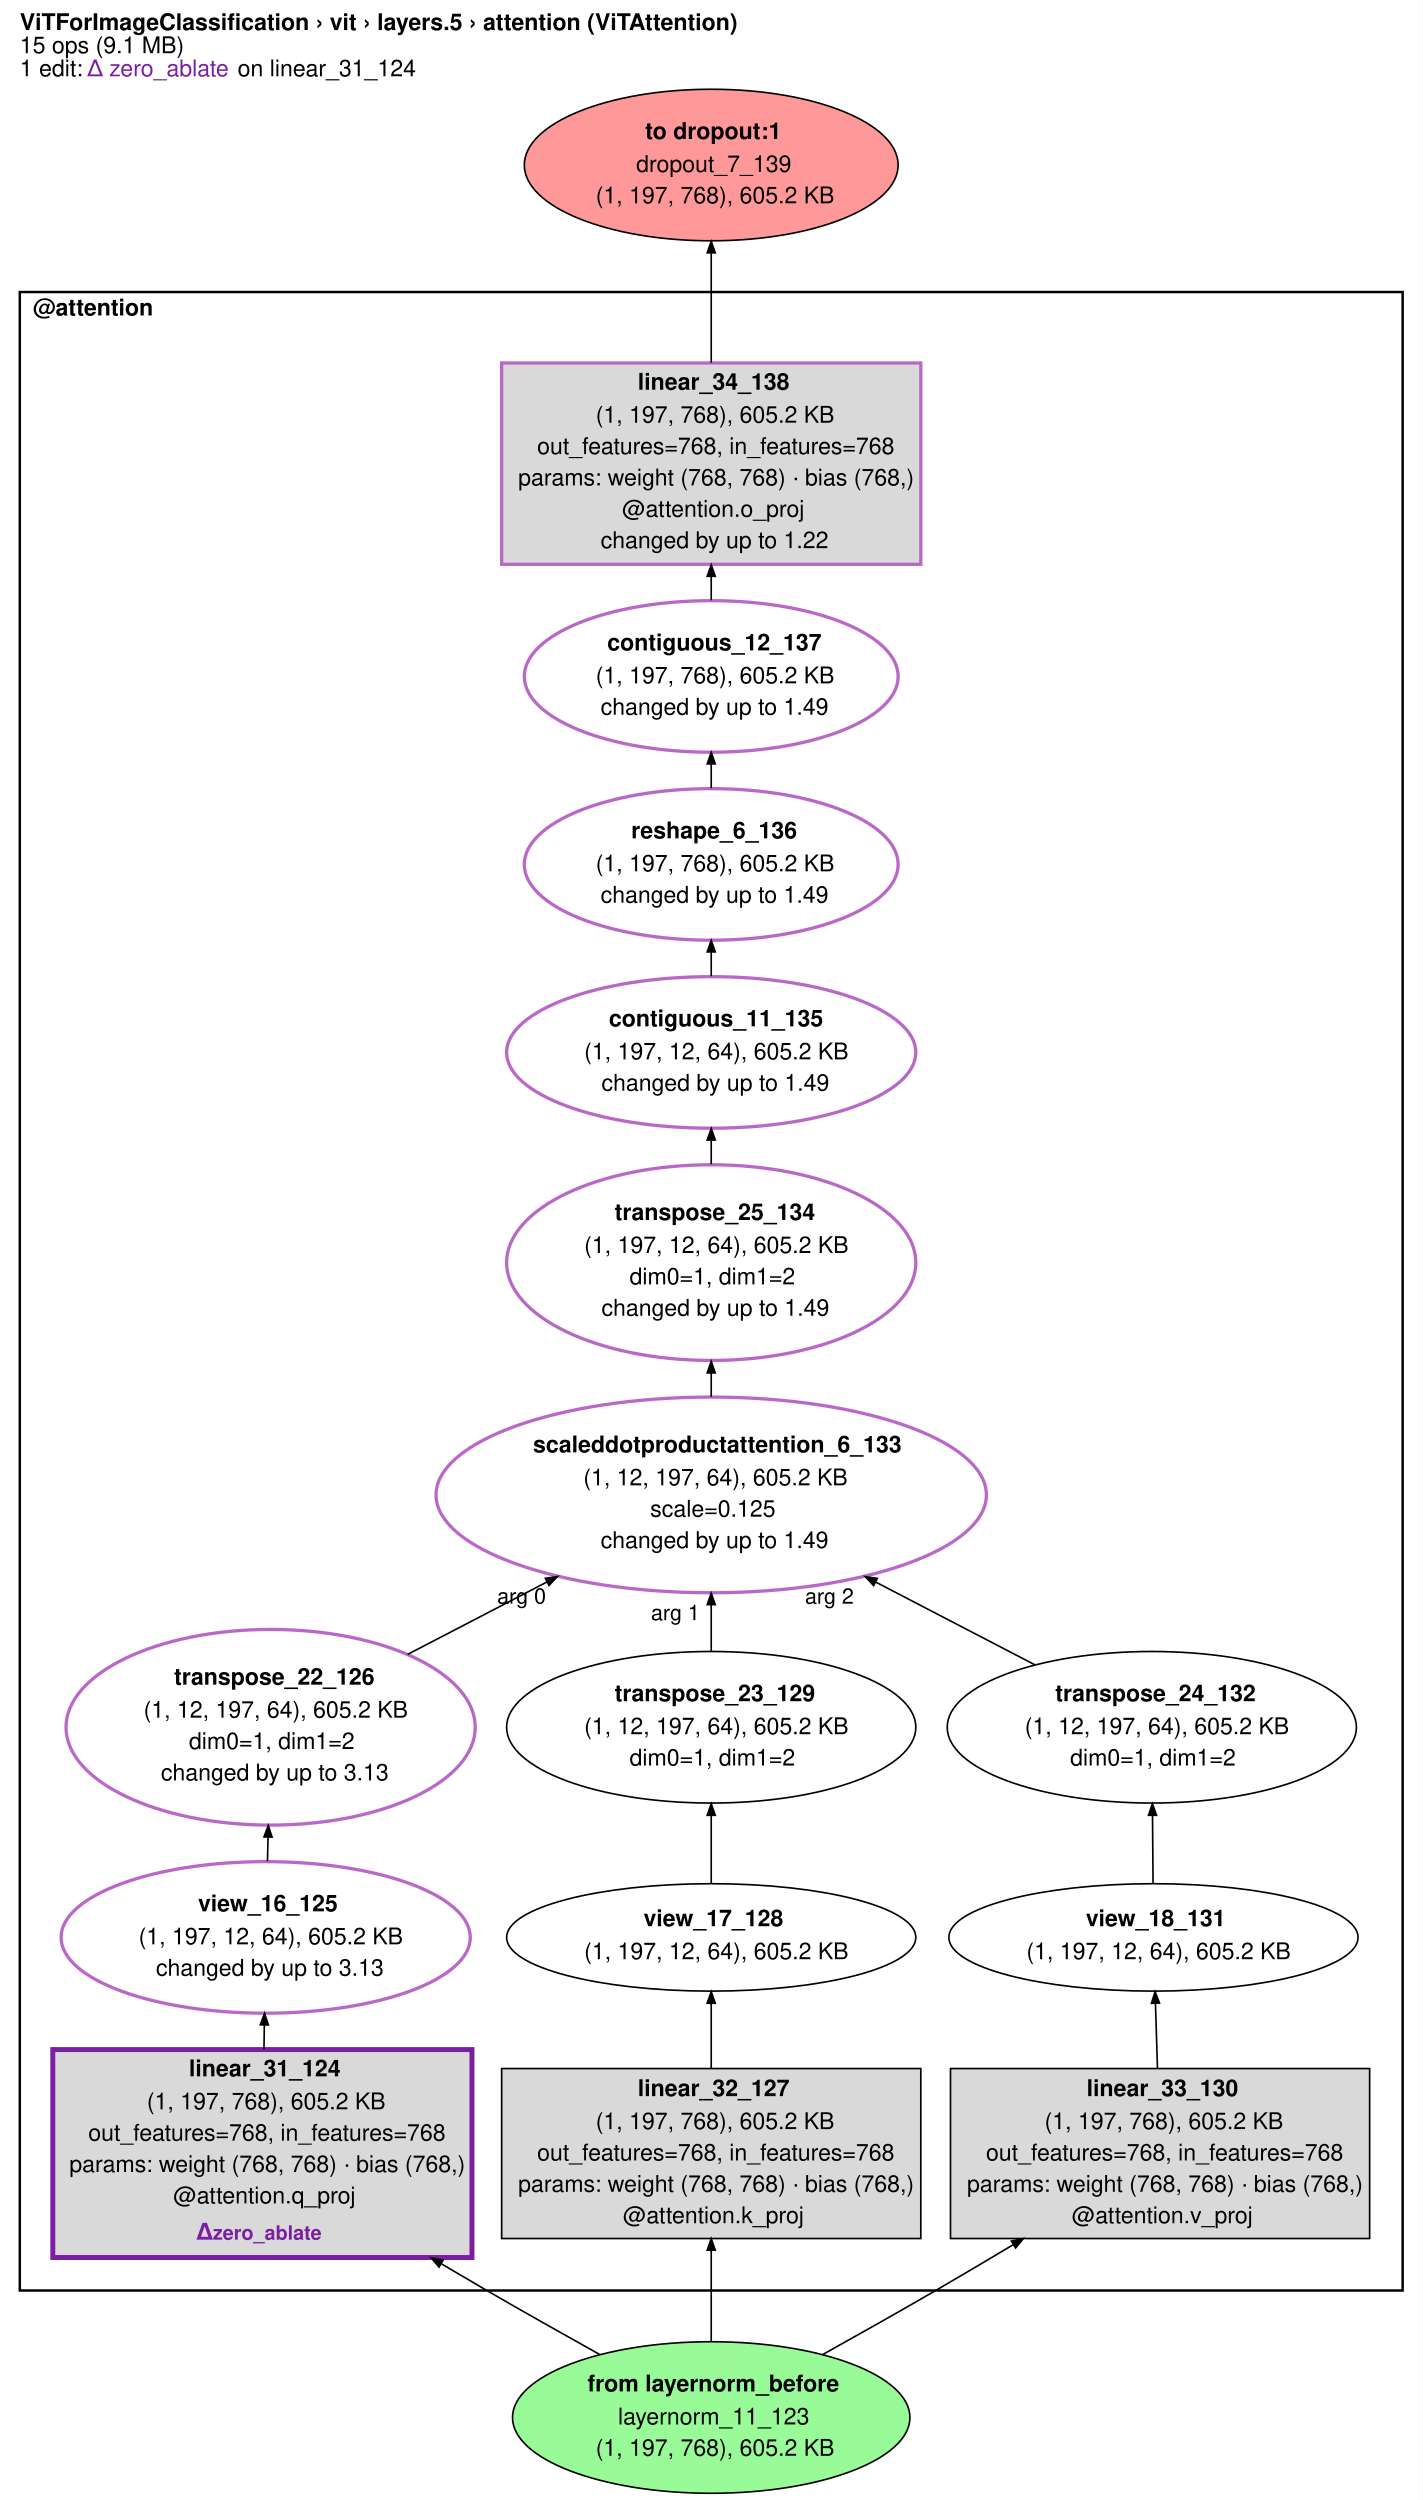
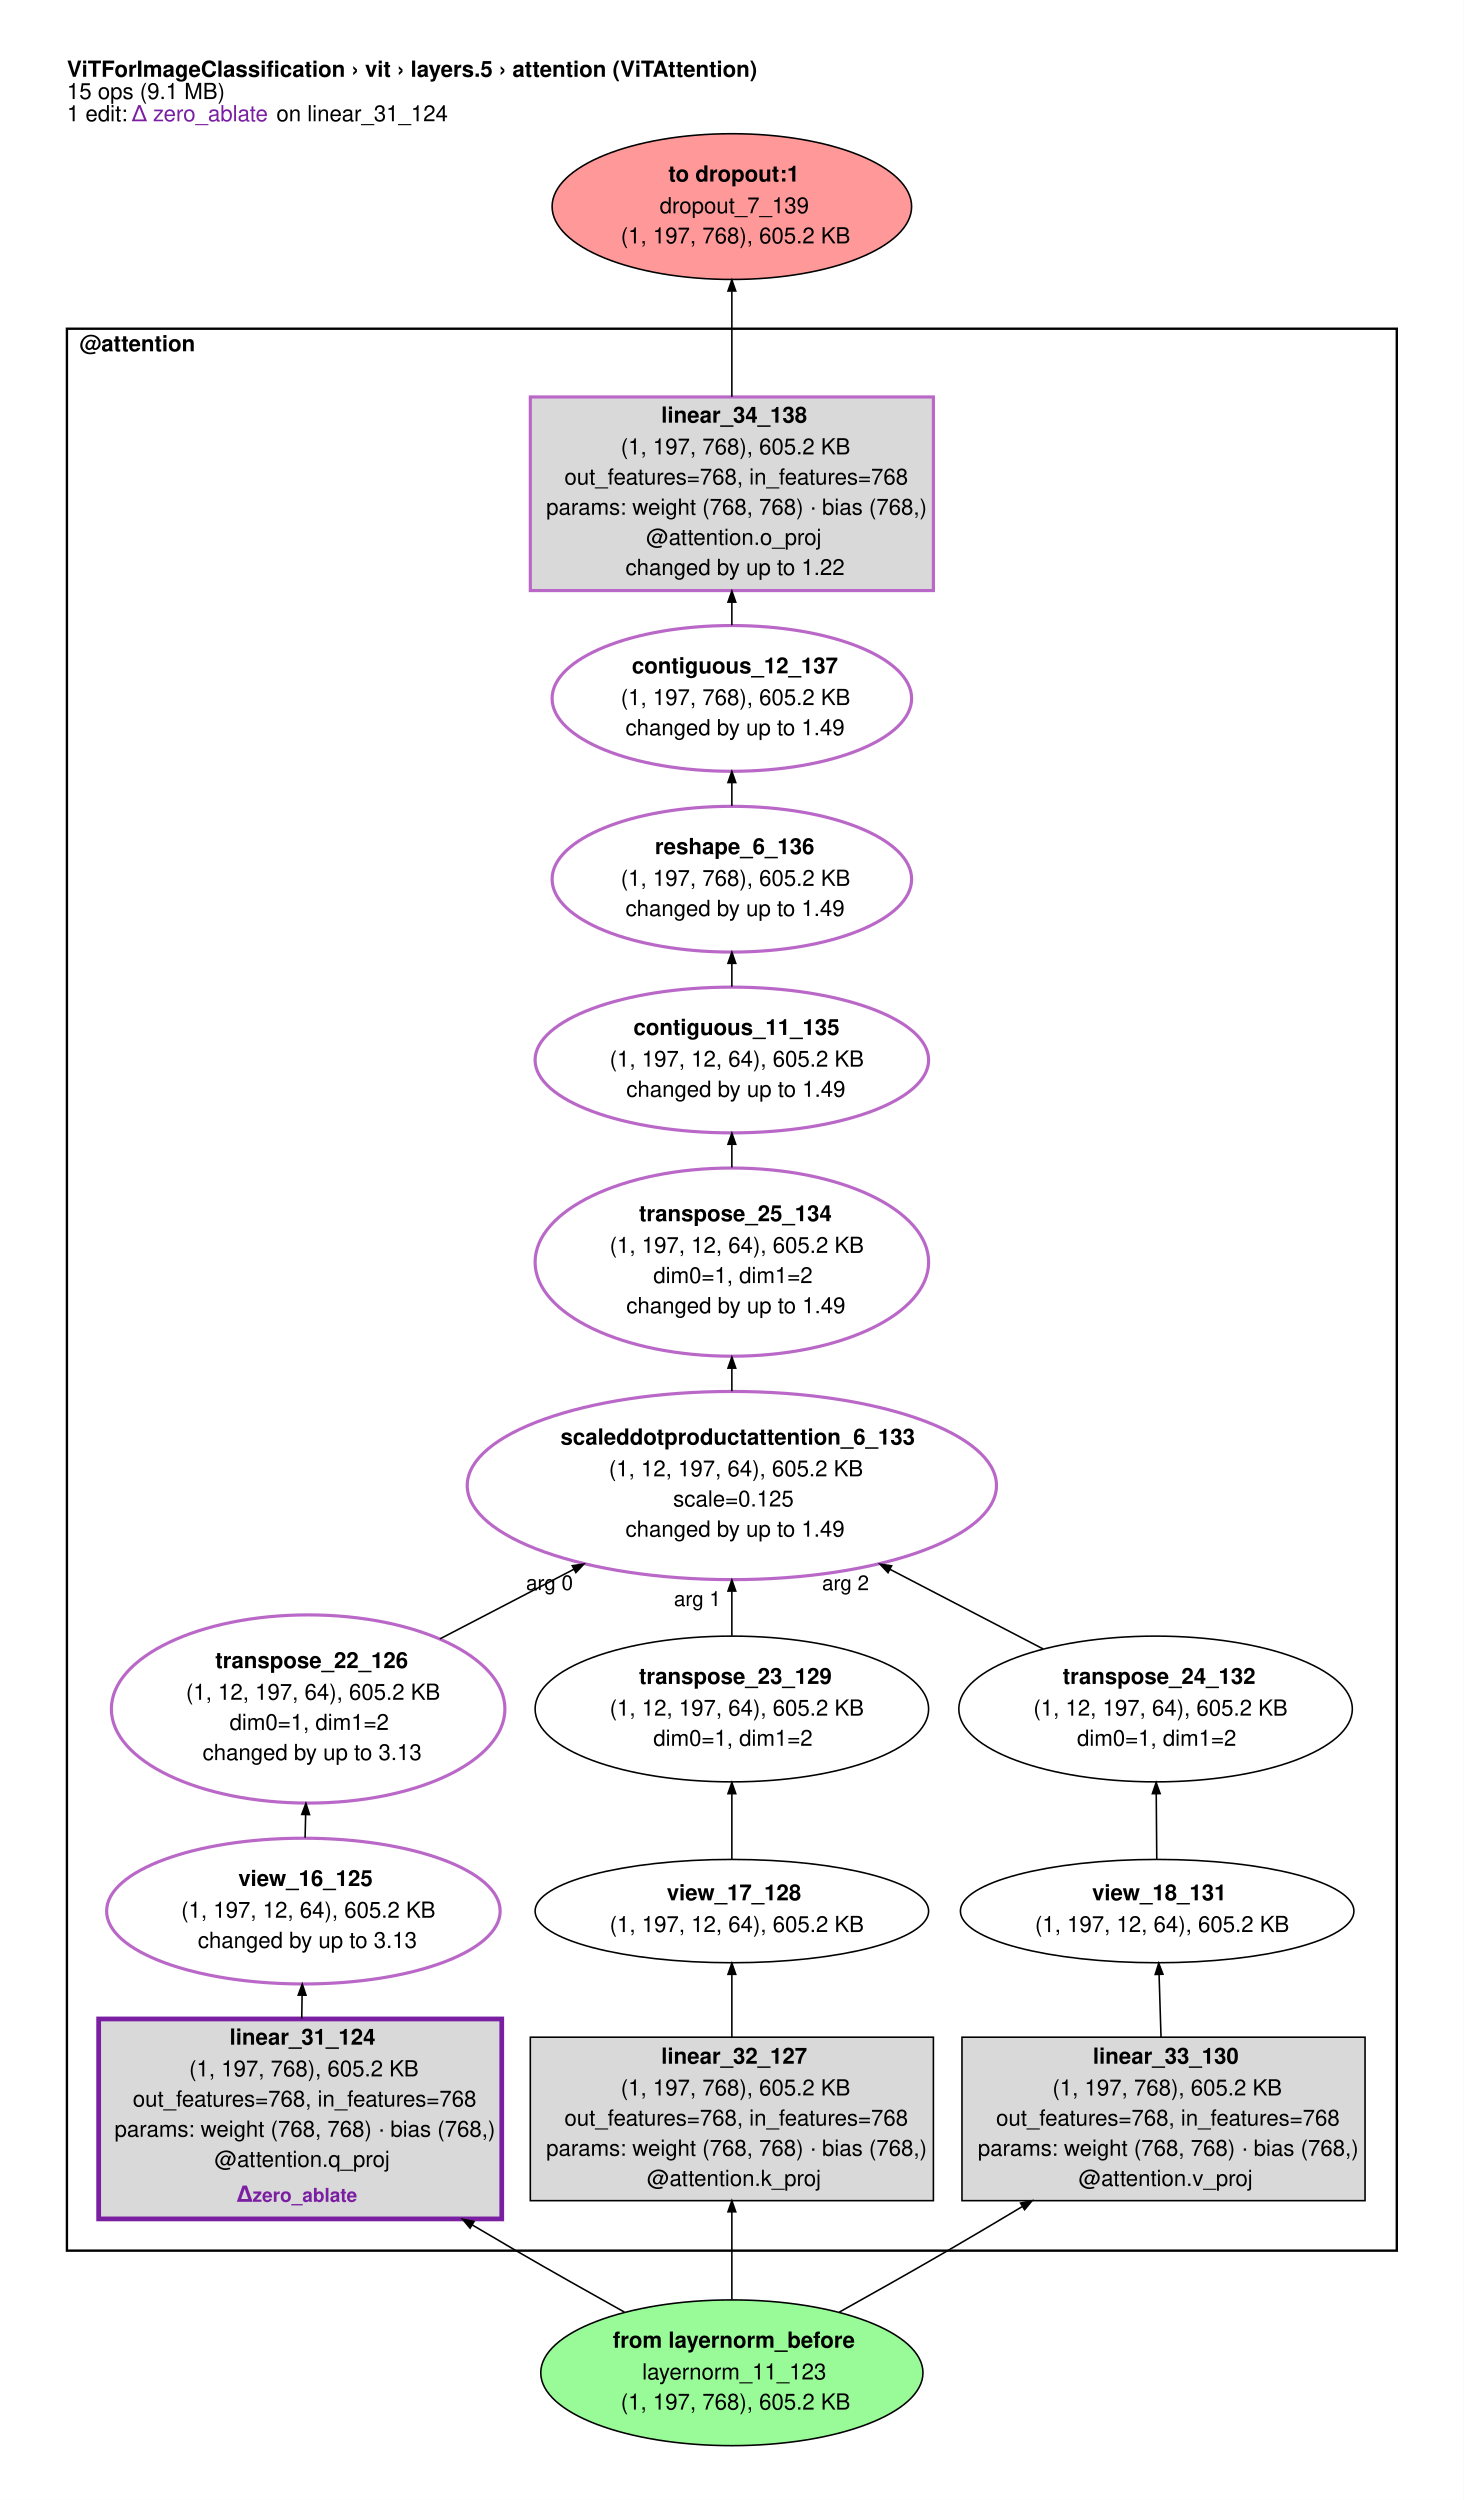
- <svg xmlns="http://www.w3.org/2000/svg" xmlns:xlink="http://www.w3.org/1999/xlink" width="862pt" height="1515pt" viewBox="0.00 0.00 862.00 1514.93">
+ <svg xmlns="http://www.w3.org/2000/svg" xmlns:xlink="http://www.w3.org/1999/xlink" width="922.34pt" height="1575.34pt" viewBox="-30.17 -30.17 922.34 1575.27">
+   <rect x="-30.17" y="-30.17" width="922.34" height="1575.27" fill="white" />
  <g id="graph0" class="graph" transform="scale(1 1) rotate(0) translate(4 1510.93)">
    <polygon fill="white" stroke="transparent" points="-4,4 -4,-1510.93 858,-1510.93 858,4 -4,4" />
    <text text-anchor="start" x="8" y="-1492.73" font-family="Helvetica,sans-Serif" font-weight="bold" font-size="14.00">ViTForImageClassification › vit › layers.5 › attention (ViTAttention)</text>
    <text text-anchor="start" x="8" y="-1478.73" font-family="Helvetica,sans-Serif" font-size="14.00">15 ops (9.1 MB)</text>
    <text text-anchor="start" x="8" y="-1464.73" font-family="Helvetica,sans-Serif" font-size="14.00">1 edit: </text>
    <text text-anchor="start" x="49" y="-1464.73" font-family="Helvetica,sans-Serif" font-size="14.00" fill="#7b1fa2">Δ zero_ablate  </text>
    <text text-anchor="start" x="140" y="-1464.73" font-family="Helvetica,sans-Serif" font-size="14.00">on linear_31_124</text>
    <g id="clust1" class="cluster">
      <polygon fill="white" stroke="black" stroke-width="1.5" points="8,-122.92 8,-1334 846,-1334 846,-122.92 8,-122.92" />
      <text text-anchor="start" x="16" y="-1319.8" font-family="Helvetica,sans-Serif" font-weight="bold" font-size="14.00">@attention</text>
    </g>
    <g id="node1" class="node tl_edited">
      <g id="a_node1">
        <a xlink:title="Δ zero_ablate: tl.zero_ablate() (replay, post)">
          <polygon fill="#d9d9d9" stroke="#7b1fa2" stroke-width="3" points="282,-268.92 28,-268.92 28,-142.92 282,-142.92 282,-268.92" />
          <text text-anchor="start" x="110.5" y="-252.72" font-family="Helvetica,sans-Serif" font-weight="bold" font-size="14.00">linear_31_124</text>
          <text text-anchor="start" x="85" y="-232.72" font-family="Helvetica,sans-Serif" font-size="14.00">(1, 197, 768), 605.2 KB</text>
          <text text-anchor="start" x="49.5" y="-213.72" font-family="Helvetica,sans-Serif" font-size="14.00">out_features=768, in_features=768</text>
          <text text-anchor="start" x="38" y="-194.72" font-family="Helvetica,sans-Serif" font-size="14.00">params: weight (768, 768) · bias (768,)</text>
          <text text-anchor="start" x="101" y="-175.72" font-family="Helvetica,sans-Serif" font-size="14.00">@attention.q_proj</text>
          <text text-anchor="start" x="154.5" y="-166.72" font-family="Helvetica,sans-Serif" font-size="4.00"> </text>
          <text text-anchor="start" x="115" y="-153.72" font-family="Helvetica,sans-Serif" font-weight="bold" font-size="14.00" fill="#7b1fa2">Δ</text>
          <text text-anchor="start" x="125" y="-153.72" font-family="Helvetica,sans-Serif" font-weight="bold" font-size="12.00" fill="#7b1fa2"> zero_ablate</text>
        </a>
      </g>
    </g>
    <g id="node2" class="node tl_changed">
      <ellipse fill="white" stroke="#ba68c8" stroke-width="2" cx="157" cy="-336.89" rx="123.99" ry="45.92" />
      <text text-anchor="start" x="116" y="-352.69" font-family="Helvetica,sans-Serif" font-weight="bold" font-size="14.00">view_16_125</text>
      <text text-anchor="start" x="80" y="-332.69" font-family="Helvetica,sans-Serif" font-size="14.00">(1, 197, 12, 64), 605.2 KB</text>
      <text text-anchor="start" x="90.5" y="-313.69" font-family="Helvetica,sans-Serif" font-size="14.00">changed by up to 3.13</text>
    </g>
    <g id="edge5" class="edge">
      <path fill="none" stroke="black" d="M155.96,-269.14C156.04,-274.07 156.12,-279.02 156.19,-283.88" />
      <polygon fill="black" stroke="black" points="153.74,-283.94 156.3,-290.9 158.64,-283.87 153.74,-283.94" />
    </g>
    <g id="node3" class="node tl_changed">
      <ellipse fill="white" stroke="#ba68c8" stroke-width="2" cx="160" cy="-464.24" rx="123.99" ry="59.29" />
      <text text-anchor="start" x="101.5" y="-490.04" font-family="Helvetica,sans-Serif" font-weight="bold" font-size="14.00">transpose_22_126</text>
      <text text-anchor="start" x="83" y="-470.04" font-family="Helvetica,sans-Serif" font-size="14.00">(1, 12, 197, 64), 605.2 KB</text>
      <text text-anchor="start" x="110.5" y="-451.04" font-family="Helvetica,sans-Serif" font-size="14.00">dim0=1, dim1=2</text>
      <text text-anchor="start" x="93.5" y="-432.04" font-family="Helvetica,sans-Serif" font-size="14.00">changed by up to 3.13</text>
    </g>
    <g id="edge6" class="edge">
      <path fill="none" stroke="black" d="M158.08,-383.14C158.2,-387.86 158.31,-392.71 158.43,-397.59" />
      <polygon fill="black" stroke="black" points="155.98,-397.8 158.6,-404.74 160.88,-397.68 155.98,-397.8" />
    </g>
    <g id="node10" class="node tl_changed">
      <ellipse fill="white" stroke="#ba68c8" stroke-width="2" cx="427" cy="-605.04" rx="166.75" ry="59.29" />
      <text text-anchor="start" x="319" y="-630.84" font-family="Helvetica,sans-Serif" font-weight="bold" font-size="14.00">scaleddotproductattention_6_133</text>
      <text text-anchor="start" x="349.5" y="-610.84" font-family="Helvetica,sans-Serif" font-size="14.00">(1, 12, 197, 64), 605.2 KB</text>
      <text text-anchor="start" x="390" y="-591.84" font-family="Helvetica,sans-Serif" font-size="14.00">scale=0.125</text>
      <text text-anchor="start" x="360" y="-572.84" font-family="Helvetica,sans-Serif" font-size="14.00">changed by up to 1.49</text>
    </g>
    <g id="edge7" class="edge">
      <path fill="none" stroke="black" d="M243.02,-508.4C269.77,-522.31 299.7,-537.87 327.52,-552.33" />
      <polygon fill="black" stroke="black" points="326.45,-554.53 333.79,-555.59 328.71,-550.18 326.45,-554.53" />
      <text text-anchor="start" x="297.29" y="-539.19" font-family="Helvetica,sans-Serif" font-size="13.00">arg 0</text>
    </g>
    <g id="node4" class="node">
      <polygon fill="#d9d9d9" stroke="black" points="554,-257.42 300,-257.42 300,-154.42 554,-154.42 554,-257.42" />
      <text text-anchor="start" x="382.5" y="-240.72" font-family="Helvetica,sans-Serif" font-weight="bold" font-size="14.00">linear_32_127</text>
      <text text-anchor="start" x="357" y="-220.72" font-family="Helvetica,sans-Serif" font-size="14.00">(1, 197, 768), 605.2 KB</text>
      <text text-anchor="start" x="321.5" y="-201.72" font-family="Helvetica,sans-Serif" font-size="14.00">out_features=768, in_features=768</text>
      <text text-anchor="start" x="310" y="-182.72" font-family="Helvetica,sans-Serif" font-size="14.00">params: weight (768, 768) · bias (768,)</text>
      <text text-anchor="start" x="373.5" y="-163.72" font-family="Helvetica,sans-Serif" font-size="14.00">@attention.k_proj</text>
    </g>
    <g id="node5" class="node">
      <ellipse fill="white" stroke="black" cx="427" cy="-336.89" rx="123.99" ry="32.55" />
      <text text-anchor="start" x="386" y="-343.69" font-family="Helvetica,sans-Serif" font-weight="bold" font-size="14.00">view_17_128</text>
      <text text-anchor="start" x="350" y="-323.69" font-family="Helvetica,sans-Serif" font-size="14.00">(1, 197, 12, 64), 605.2 KB</text>
    </g>
    <g id="edge8" class="edge">
      <path fill="none" stroke="black" d="M427,-257.52C427,-270.62 427,-284.52 427,-296.91" />
      <polygon fill="black" stroke="black" points="424.55,-297.02 427,-304.02 429.45,-297.02 424.55,-297.02" />
    </g>
    <g id="node6" class="node">
      <ellipse fill="white" stroke="black" cx="427" cy="-464.24" rx="123.99" ry="45.92" />
      <text text-anchor="start" x="368.5" y="-480.04" font-family="Helvetica,sans-Serif" font-weight="bold" font-size="14.00">transpose_23_129</text>
      <text text-anchor="start" x="350" y="-460.04" font-family="Helvetica,sans-Serif" font-size="14.00">(1, 12, 197, 64), 605.2 KB</text>
      <text text-anchor="start" x="377.5" y="-441.04" font-family="Helvetica,sans-Serif" font-size="14.00">dim0=1, dim1=2</text>
    </g>
    <g id="edge9" class="edge">
      <path fill="none" stroke="black" d="M427,-369.52C427,-382 427,-396.67 427,-410.65" />
      <polygon fill="black" stroke="black" points="424.55,-410.89 427,-417.89 429.45,-410.89 424.55,-410.89" />
    </g>
    <g id="edge10" class="edge">
      <path fill="none" stroke="black" d="M427,-510.31C427,-519.26 427,-528.84 427,-538.32" />
      <polygon fill="black" stroke="black" points="424.55,-538.55 427,-545.55 429.45,-538.55 424.55,-538.55" />
      <text text-anchor="start" x="390.5" y="-529.15" font-family="Helvetica,sans-Serif" font-size="13.00">arg 1</text>
    </g>
    <g id="node7" class="node">
      <polygon fill="#d9d9d9" stroke="black" points="826,-257.42 572,-257.42 572,-154.42 826,-154.42 826,-257.42" />
      <text text-anchor="start" x="654.5" y="-240.72" font-family="Helvetica,sans-Serif" font-weight="bold" font-size="14.00">linear_33_130</text>
      <text text-anchor="start" x="629" y="-220.72" font-family="Helvetica,sans-Serif" font-size="14.00">(1, 197, 768), 605.2 KB</text>
      <text text-anchor="start" x="593.5" y="-201.72" font-family="Helvetica,sans-Serif" font-size="14.00">out_features=768, in_features=768</text>
      <text text-anchor="start" x="582" y="-182.72" font-family="Helvetica,sans-Serif" font-size="14.00">params: weight (768, 768) · bias (768,)</text>
      <text text-anchor="start" x="645.5" y="-163.72" font-family="Helvetica,sans-Serif" font-size="14.00">@attention.v_proj</text>
    </g>
    <g id="node8" class="node">
      <ellipse fill="white" stroke="black" cx="695" cy="-336.89" rx="123.99" ry="32.55" />
      <text text-anchor="start" x="654" y="-343.69" font-family="Helvetica,sans-Serif" font-weight="bold" font-size="14.00">view_18_131</text>
      <text text-anchor="start" x="618" y="-323.69" font-family="Helvetica,sans-Serif" font-size="14.00">(1, 197, 12, 64), 605.2 KB</text>
    </g>
    <g id="edge11" class="edge">
      <path fill="none" stroke="black" d="M697.43,-257.52C697.02,-270.62 696.59,-284.52 696.21,-296.91" />
      <polygon fill="black" stroke="black" points="693.76,-296.95 695.99,-304.02 698.65,-297.1 693.76,-296.95" />
    </g>
    <g id="node9" class="node">
      <ellipse fill="white" stroke="black" cx="694" cy="-464.24" rx="123.99" ry="45.92" />
      <text text-anchor="start" x="635.5" y="-480.04" font-family="Helvetica,sans-Serif" font-weight="bold" font-size="14.00">transpose_24_132</text>
      <text text-anchor="start" x="617" y="-460.04" font-family="Helvetica,sans-Serif" font-size="14.00">(1, 12, 197, 64), 605.2 KB</text>
      <text text-anchor="start" x="644.5" y="-441.04" font-family="Helvetica,sans-Serif" font-size="14.00">dim0=1, dim1=2</text>
    </g>
    <g id="edge12" class="edge">
      <path fill="none" stroke="black" d="M694.75,-369.52C694.65,-382 694.53,-396.67 694.42,-410.65" />
      <polygon fill="black" stroke="black" points="691.97,-410.87 694.36,-417.89 696.87,-410.91 691.97,-410.87" />
    </g>
    <g id="edge13" class="edge">
      <path fill="none" stroke="black" d="M623.15,-502.07C593.6,-517.43 558.76,-535.55 526.7,-552.21" />
      <polygon fill="black" stroke="black" points="525.41,-550.12 520.33,-555.52 527.67,-554.47 525.41,-550.12" />
      <text text-anchor="start" x="483.83" y="-539.12" font-family="Helvetica,sans-Serif" font-size="13.00">arg 2</text>
    </g>
    <g id="node11" class="node tl_changed">
      <ellipse fill="white" stroke="#ba68c8" stroke-width="2" cx="427" cy="-745.83" rx="123.99" ry="59.29" />
      <text text-anchor="start" x="368.5" y="-771.63" font-family="Helvetica,sans-Serif" font-weight="bold" font-size="14.00">transpose_25_134</text>
      <text text-anchor="start" x="350" y="-751.63" font-family="Helvetica,sans-Serif" font-size="14.00">(1, 197, 12, 64), 605.2 KB</text>
      <text text-anchor="start" x="377.5" y="-732.63" font-family="Helvetica,sans-Serif" font-size="14.00">dim0=1, dim1=2</text>
      <text text-anchor="start" x="360.5" y="-713.63" font-family="Helvetica,sans-Serif" font-size="14.00">changed by up to 1.49</text>
    </g>
    <g id="edge14" class="edge">
      <path fill="none" stroke="black" d="M427,-664.5C427,-669.28 427,-674.13 427,-678.95" />
      <polygon fill="black" stroke="black" points="424.55,-679 427,-686 429.45,-679 424.55,-679" />
    </g>
    <g id="node12" class="node tl_changed">
      <ellipse fill="white" stroke="#ba68c8" stroke-width="2" cx="427" cy="-873.19" rx="123.99" ry="45.92" />
      <text text-anchor="start" x="365" y="-888.99" font-family="Helvetica,sans-Serif" font-weight="bold" font-size="14.00">contiguous_11_135</text>
      <text text-anchor="start" x="350" y="-868.99" font-family="Helvetica,sans-Serif" font-size="14.00">(1, 197, 12, 64), 605.2 KB</text>
      <text text-anchor="start" x="360.5" y="-849.99" font-family="Helvetica,sans-Serif" font-size="14.00">changed by up to 1.49</text>
    </g>
    <g id="edge15" class="edge">
      <path fill="none" stroke="black" d="M427,-805.47C427,-810.24 427,-815.04 427,-819.76" />
      <polygon fill="black" stroke="black" points="424.55,-820.09 427,-827.09 429.45,-820.09 424.55,-820.09" />
    </g>
    <g id="node13" class="node tl_changed">
      <ellipse fill="white" stroke="#ba68c8" stroke-width="2" cx="427" cy="-987.12" rx="113.27" ry="45.92" />
      <text text-anchor="start" x="378.5" y="-1002.92" font-family="Helvetica,sans-Serif" font-weight="bold" font-size="14.00">reshape_6_136</text>
      <text text-anchor="start" x="357" y="-982.92" font-family="Helvetica,sans-Serif" font-size="14.00">(1, 197, 768), 605.2 KB</text>
      <text text-anchor="start" x="360" y="-963.92" font-family="Helvetica,sans-Serif" font-size="14.00">changed by up to 1.49</text>
    </g>
    <g id="edge16" class="edge">
      <path fill="none" stroke="black" d="M427,-919.39C427,-924.2 427,-929.12 427,-934" />
      <polygon fill="black" stroke="black" points="424.55,-934.11 427,-941.11 429.45,-934.11 424.55,-934.11" />
    </g>
    <g id="node14" class="node tl_changed">
      <ellipse fill="white" stroke="#ba68c8" stroke-width="2" cx="427" cy="-1101.04" rx="113.27" ry="45.92" />
      <text text-anchor="start" x="364" y="-1116.84" font-family="Helvetica,sans-Serif" font-weight="bold" font-size="14.00">contiguous_12_137</text>
      <text text-anchor="start" x="357" y="-1096.84" font-family="Helvetica,sans-Serif" font-size="14.00">(1, 197, 768), 605.2 KB</text>
      <text text-anchor="start" x="360" y="-1077.84" font-family="Helvetica,sans-Serif" font-size="14.00">changed by up to 1.49</text>
    </g>
    <g id="edge17" class="edge">
      <path fill="none" stroke="black" d="M427,-1033.32C427,-1038.13 427,-1043.05 427,-1047.93" />
      <polygon fill="black" stroke="black" points="424.55,-1048.03 427,-1055.03 429.45,-1048.03 424.55,-1048.03" />
    </g>
    <g id="node15" class="node tl_changed">
      <polygon fill="#d9d9d9" stroke="#ba68c8" stroke-width="2" points="554,-1291 300,-1291 300,-1169 554,-1169 554,-1291" />
      <text text-anchor="start" x="382.5" y="-1274.8" font-family="Helvetica,sans-Serif" font-weight="bold" font-size="14.00">linear_34_138</text>
      <text text-anchor="start" x="357" y="-1254.8" font-family="Helvetica,sans-Serif" font-size="14.00">(1, 197, 768), 605.2 KB</text>
      <text text-anchor="start" x="321.5" y="-1235.8" font-family="Helvetica,sans-Serif" font-size="14.00">out_features=768, in_features=768</text>
      <text text-anchor="start" x="310" y="-1216.8" font-family="Helvetica,sans-Serif" font-size="14.00">params: weight (768, 768) · bias (768,)</text>
      <text text-anchor="start" x="373" y="-1197.8" font-family="Helvetica,sans-Serif" font-size="14.00">@attention.o_proj</text>
      <text text-anchor="start" x="360" y="-1178.8" font-family="Helvetica,sans-Serif" font-size="14.00">changed by up to 1.22</text>
    </g>
    <g id="edge18" class="edge">
      <path fill="none" stroke="black" d="M427,-1147.16C427,-1151.85 427,-1156.69 427,-1161.56" />
      <polygon fill="black" stroke="black" points="424.55,-1161.71 427,-1168.71 429.45,-1161.71 424.55,-1161.71" />
    </g>
    <g id="node17" class="node">
      <ellipse fill="#ff9999" stroke="black" cx="427" cy="-1410.96" rx="113.27" ry="45.92" />
      <text text-anchor="start" x="387" y="-1426.76" font-family="Helvetica,sans-Serif" font-weight="bold" font-size="14.00">to dropout:1</text>
      <text text-anchor="start" x="381.5" y="-1406.76" font-family="Helvetica,sans-Serif" font-size="14.00">dropout_7_139</text>
      <text text-anchor="start" x="357" y="-1387.76" font-family="Helvetica,sans-Serif" font-size="14.00">(1, 197, 768), 605.2 KB</text>
    </g>
    <g id="edge1" class="edge">
      <path fill="none" stroke="black" d="M427,-1291.09C427,-1312.62 427,-1336.7 427,-1357.53" />
      <polygon fill="black" stroke="black" points="424.55,-1357.75 427,-1364.75 429.45,-1357.75 424.55,-1357.75" />
    </g>
    <g id="node16" class="node">
      <ellipse fill="#98fb98" stroke="black" cx="427" cy="-45.96" rx="120.42" ry="45.92" />
      <text text-anchor="start" x="352" y="-61.76" font-family="Helvetica,sans-Serif" font-weight="bold" font-size="14.00">from layernorm_before</text>
      <text text-anchor="start" x="370.5" y="-41.76" font-family="Helvetica,sans-Serif" font-size="14.00">layernorm_11_123</text>
      <text text-anchor="start" x="357" y="-22.76" font-family="Helvetica,sans-Serif" font-size="14.00">(1, 197, 768), 605.2 KB</text>
    </g>
    <g id="edge2" class="edge">
      <path fill="none" stroke="black" d="M359.3,-84.19C337.42,-96.38 313.1,-110.09 291,-122.92 282,-128.15 272.7,-133.61 263.39,-139.13" />
      <polygon fill="black" stroke="black" points="262.03,-137.09 257.26,-142.77 264.53,-141.3 262.03,-137.09" />
    </g>
    <g id="edge3" class="edge">
      <path fill="none" stroke="black" d="M427,-92.23C427,-109.37 427,-129.12 427,-147.25" />
      <polygon fill="black" stroke="black" points="424.55,-147.38 427,-154.38 429.45,-147.38 424.55,-147.38" />
    </g>
    <g id="edge4" class="edge">
      <path fill="none" stroke="black" d="M494.7,-84.19C516.58,-96.38 540.9,-110.09 563,-122.92 578.26,-131.78 594.39,-141.34 610,-150.69" />
      <polygon fill="black" stroke="black" points="608.93,-152.9 616.19,-154.4 611.45,-148.7 608.93,-152.9" />
    </g>
  </g>
</svg>
